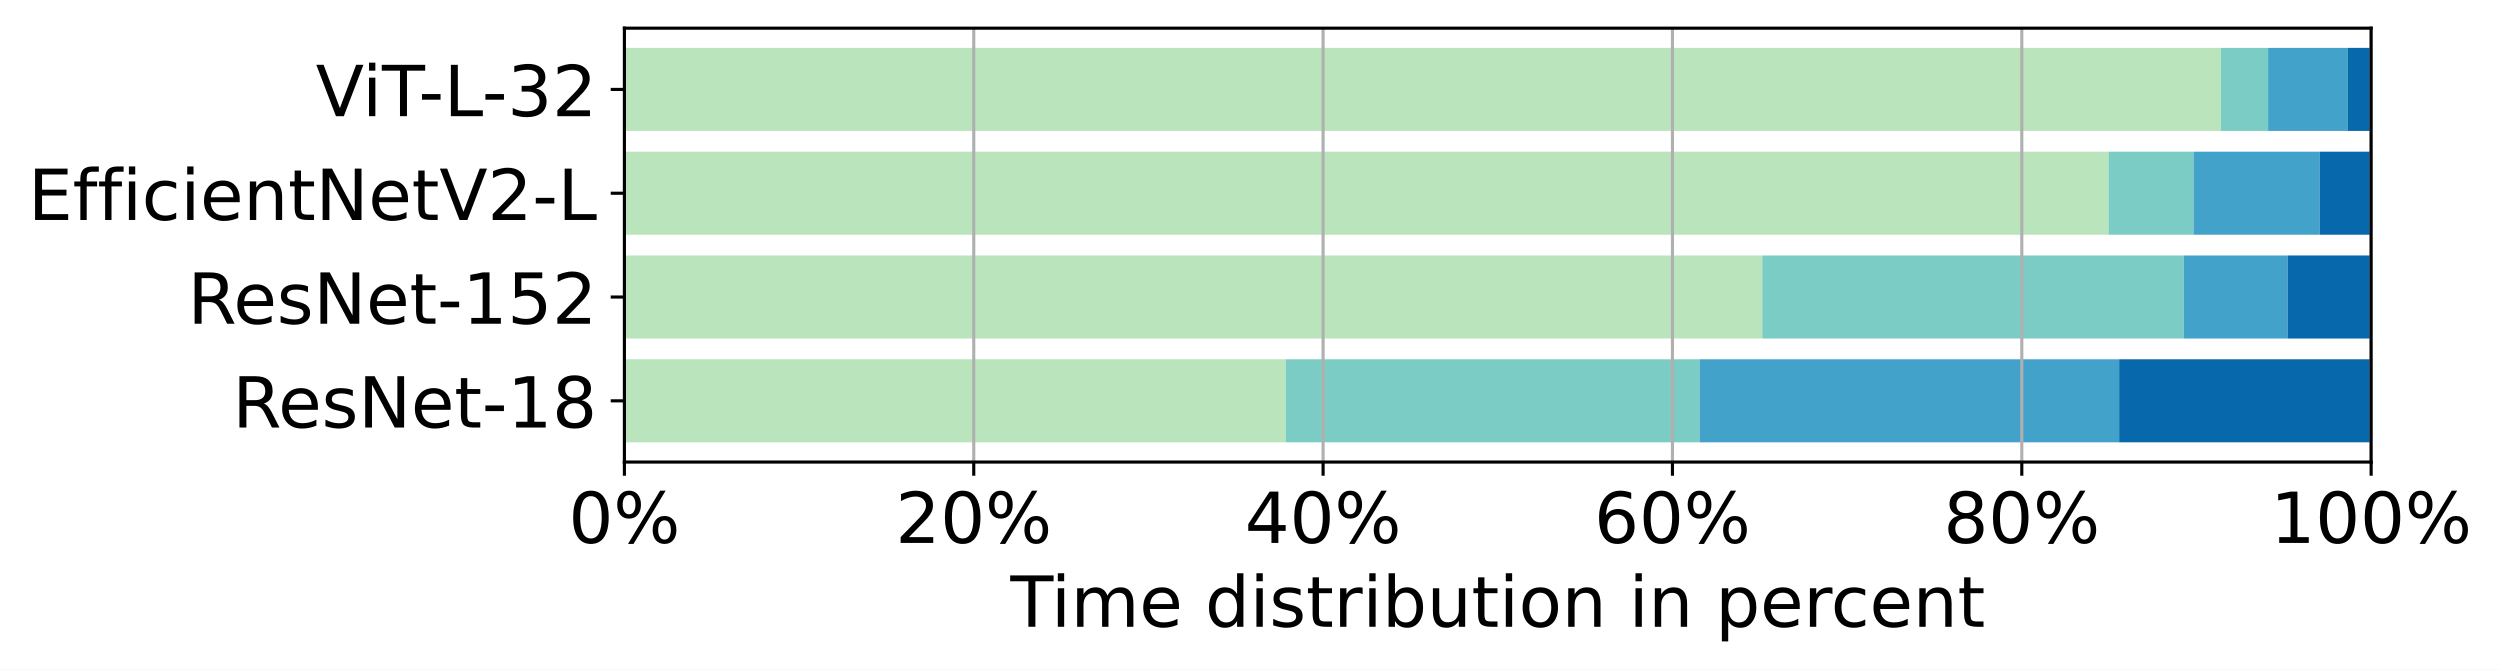
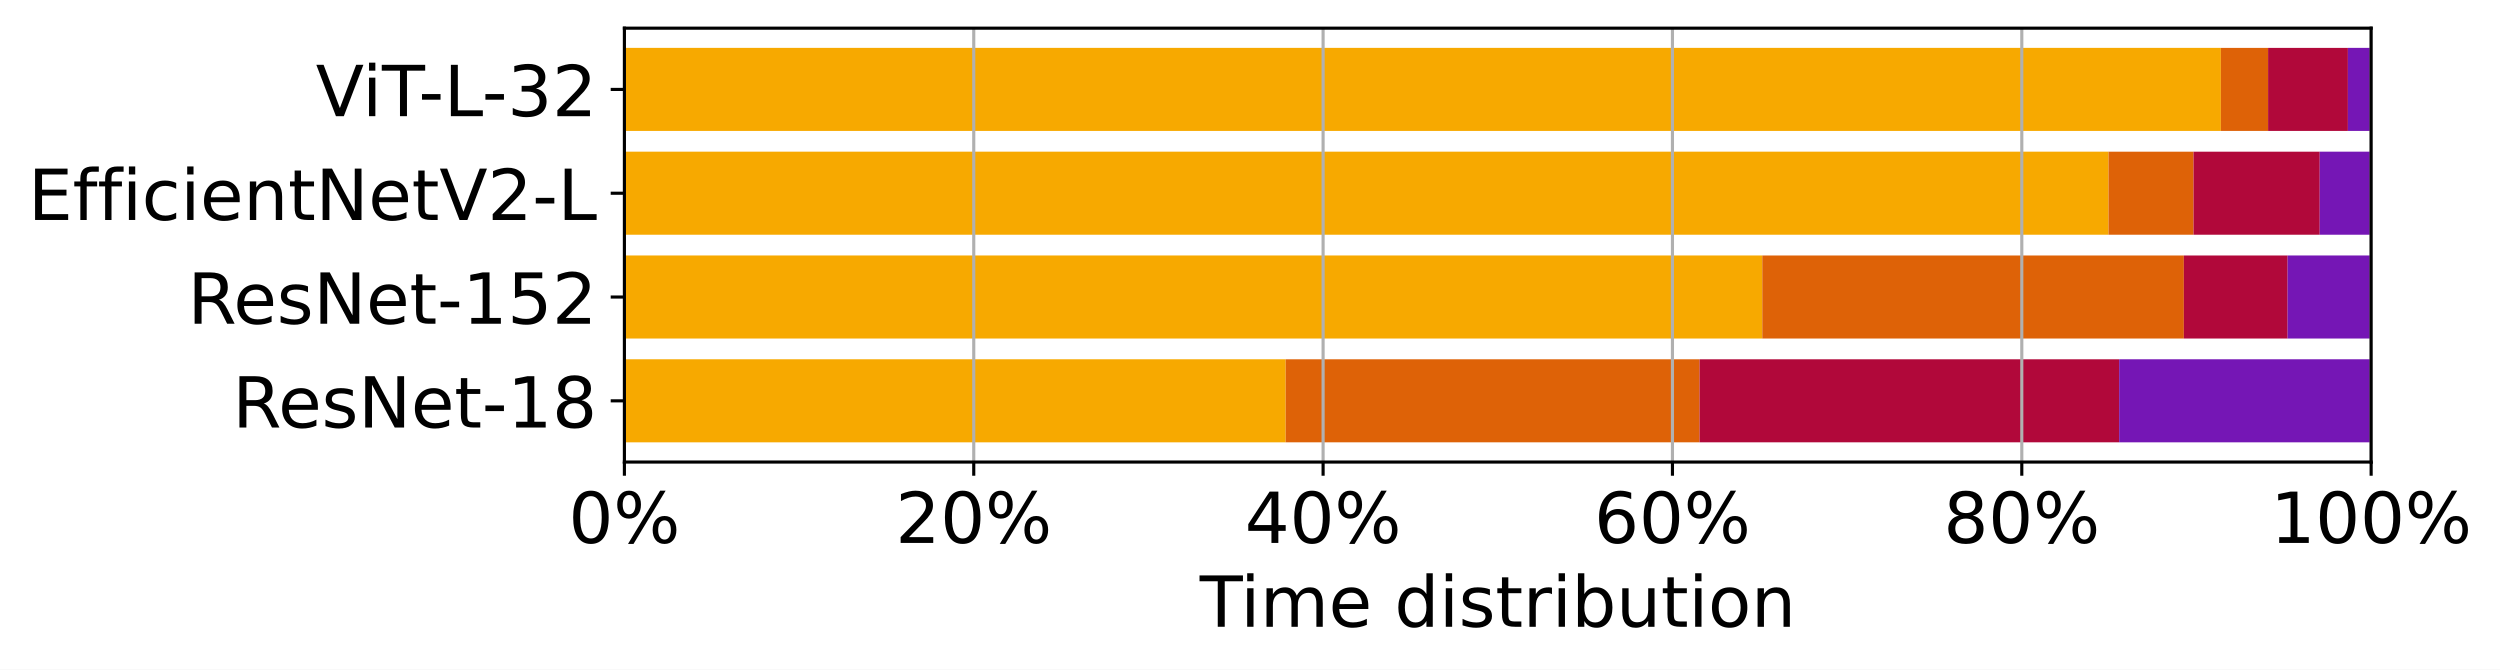
<svg xmlns="http://www.w3.org/2000/svg" xmlns:xlink="http://www.w3.org/1999/xlink" width="638.903pt" height="171.121pt" viewBox="0 0 638.903 171.121" version="1.1">
  <defs>
    <style type="text/css">*{stroke-linejoin: round; stroke-linecap: butt}</style>
  </defs>
  <g id="figure_1">
    <g id="patch_1">
      <path d="M 0 171.121  L 638.903 171.121  L 638.903 0  L 0 0  z " style="fill: #ffffff" />
    </g>
    <g id="axes_1">
      <g id="patch_2">
        <path d="M 159.572 118.08  L 605.972 118.08  L 605.972 7.2  L 159.572 7.2  z " style="fill: #ffffff" />
      </g>
      <g id="patch_3">
-         <path d="M 159.572 113.04  L 328.567 113.04  L 328.567 91.819  L 159.572 91.819  z " clip-path="url(#p3761adf9e6)" style="fill: #bae4bc" />
+         <path d="M 159.572 113.04  L 328.567 113.04  L 328.567 91.819  L 159.572 91.819  z " clip-path="url(#pf8bf18ed53)" style="fill: #f7a900" />
      </g>
      <g id="patch_4">
-         <path d="M 328.567 113.04  L 434.342 113.04  L 434.342 91.819  L 328.567 91.819  z " clip-path="url(#p3761adf9e6)" style="fill: #7bccc4" />
+         <path d="M 328.567 113.04  L 434.342 113.04  L 434.342 91.819  L 328.567 91.819  z " clip-path="url(#pf8bf18ed53)" style="fill: #de6207" />
      </g>
      <g id="patch_5">
-         <path d="M 434.342 113.04  L 541.574 113.04  L 541.574 91.819  L 434.342 91.819  z " clip-path="url(#p3761adf9e6)" style="fill: #43a2ca" />
+         <path d="M 434.342 113.04  L 541.574 113.04  L 541.574 91.819  L 434.342 91.819  z " clip-path="url(#pf8bf18ed53)" style="fill: #b1083a" />
      </g>
      <g id="patch_6">
-         <path d="M 541.574 113.04  L 605.972 113.04  L 605.972 91.819  L 541.574 91.819  z " clip-path="url(#p3761adf9e6)" style="fill: #0868ac" />
+         <path d="M 541.574 113.04  L 605.972 113.04  L 605.972 91.819  L 541.574 91.819  z " clip-path="url(#pf8bf18ed53)" style="fill: #7516b5" />
      </g>
      <g id="patch_7">
-         <path d="M 159.572 86.514  L 450.372 86.514  L 450.372 65.293  L 159.572 65.293  z " clip-path="url(#p3761adf9e6)" style="fill: #bae4bc" />
+         <path d="M 159.572 86.514  L 450.372 86.514  L 450.372 65.293  L 159.572 65.293  z " clip-path="url(#pf8bf18ed53)" style="fill: #f7a900" />
      </g>
      <g id="patch_8">
-         <path d="M 450.372 86.514  L 558.109 86.514  L 558.109 65.293  L 450.372 65.293  z " clip-path="url(#p3761adf9e6)" style="fill: #7bccc4" />
+         <path d="M 450.372 86.514  L 558.109 86.514  L 558.109 65.293  L 450.372 65.293  z " clip-path="url(#pf8bf18ed53)" style="fill: #de6207" />
      </g>
      <g id="patch_9">
-         <path d="M 558.109 86.514  L 584.632 86.514  L 584.632 65.293  L 558.109 65.293  z " clip-path="url(#p3761adf9e6)" style="fill: #43a2ca" />
+         <path d="M 558.109 86.514  L 584.632 86.514  L 584.632 65.293  L 558.109 65.293  z " clip-path="url(#pf8bf18ed53)" style="fill: #b1083a" />
      </g>
      <g id="patch_10">
-         <path d="M 584.632 86.514  L 605.972 86.514  L 605.972 65.293  L 584.632 65.293  z " clip-path="url(#p3761adf9e6)" style="fill: #0868ac" />
+         <path d="M 584.632 86.514  L 605.972 86.514  L 605.972 65.293  L 584.632 65.293  z " clip-path="url(#pf8bf18ed53)" style="fill: #7516b5" />
      </g>
      <g id="patch_11">
-         <path d="M 159.572 59.987  L 538.861 59.987  L 538.861 38.766  L 159.572 38.766  z " clip-path="url(#p3761adf9e6)" style="fill: #bae4bc" />
+         <path d="M 159.572 59.987  L 538.861 59.987  L 538.861 38.766  L 159.572 38.766  z " clip-path="url(#pf8bf18ed53)" style="fill: #f7a900" />
      </g>
      <g id="patch_12">
-         <path d="M 538.861 59.987  L 560.584 59.987  L 560.584 38.766  L 538.861 38.766  z " clip-path="url(#p3761adf9e6)" style="fill: #7bccc4" />
+         <path d="M 538.861 59.987  L 560.584 59.987  L 560.584 38.766  L 538.861 38.766  z " clip-path="url(#pf8bf18ed53)" style="fill: #de6207" />
      </g>
      <g id="patch_13">
-         <path d="M 560.584 59.987  L 592.835 59.987  L 592.835 38.766  L 560.584 38.766  z " clip-path="url(#p3761adf9e6)" style="fill: #43a2ca" />
+         <path d="M 560.584 59.987  L 592.835 59.987  L 592.835 38.766  L 560.584 38.766  z " clip-path="url(#pf8bf18ed53)" style="fill: #b1083a" />
      </g>
      <g id="patch_14">
-         <path d="M 592.835 59.987  L 605.972 59.987  L 605.972 38.766  L 592.835 38.766  z " clip-path="url(#p3761adf9e6)" style="fill: #0868ac" />
+         <path d="M 592.835 59.987  L 605.972 59.987  L 605.972 38.766  L 592.835 38.766  z " clip-path="url(#pf8bf18ed53)" style="fill: #7516b5" />
      </g>
      <g id="patch_15">
-         <path d="M 159.572 33.461  L 567.574 33.461  L 567.574 12.24  L 159.572 12.24  z " clip-path="url(#p3761adf9e6)" style="fill: #bae4bc" />
+         <path d="M 159.572 33.461  L 567.574 33.461  L 567.574 12.24  L 159.572 12.24  z " clip-path="url(#pf8bf18ed53)" style="fill: #f7a900" />
      </g>
      <g id="patch_16">
-         <path d="M 567.574 33.461  L 579.637 33.461  L 579.637 12.24  L 567.574 12.24  z " clip-path="url(#p3761adf9e6)" style="fill: #7bccc4" />
+         <path d="M 567.574 33.461  L 579.637 33.461  L 579.637 12.24  L 567.574 12.24  z " clip-path="url(#pf8bf18ed53)" style="fill: #de6207" />
      </g>
      <g id="patch_17">
-         <path d="M 579.637 33.461  L 600.032 33.461  L 600.032 12.24  L 579.637 12.24  z " clip-path="url(#p3761adf9e6)" style="fill: #43a2ca" />
+         <path d="M 579.637 33.461  L 600.032 33.461  L 600.032 12.24  L 579.637 12.24  z " clip-path="url(#pf8bf18ed53)" style="fill: #b1083a" />
      </g>
      <g id="patch_18">
-         <path d="M 600.032 33.461  L 605.972 33.461  L 605.972 12.24  L 600.032 12.24  z " clip-path="url(#p3761adf9e6)" style="fill: #0868ac" />
+         <path d="M 600.032 33.461  L 605.972 33.461  L 605.972 12.24  L 600.032 12.24  z " clip-path="url(#pf8bf18ed53)" style="fill: #7516b5" />
      </g>
      <g id="matplotlib.axis_1">
        <g id="xtick_1">
          <g id="line2d_1">
-             <path d="M 159.572 118.08  L 159.572 7.2  " clip-path="url(#p3761adf9e6)" style="fill: none; stroke: #b0b0b0; stroke-width: 0.8; stroke-linecap: square" />
+             <path d="M 159.572 118.08  L 159.572 7.2  " clip-path="url(#pf8bf18ed53)" style="fill: none; stroke: #b0b0b0; stroke-width: 0.8; stroke-linecap: square" />
          </g>
          <g id="line2d_2">
            <defs>
-               <path id="m914baf6af8" d="M 0 0  L 0 3.5  " style="stroke: #000000; stroke-width: 0.8" />
+               <path id="m2db64dc1d5" d="M 0 0  L 0 3.5  " style="stroke: #000000; stroke-width: 0.8" />
            </defs>
            <g>
-               <use xlink:href="#m914baf6af8" x="159.572" y="118.08" style="stroke: #000000; stroke-width: 0.8" />
+               <use xlink:href="#m2db64dc1d5" x="159.572" y="118.08" style="stroke: #000000; stroke-width: 0.8" />
            </g>
          </g>
          <g id="text_1">
            <g transform="translate(145.2948 138.7572) scale(0.18 -0.18)">
              <defs>
                <path id="DejaVuSans-30" d="M 2034 4250  Q 1547 4250 1301 3770  Q 1056 3291 1056 2328  Q 1056 1369 1301 889  Q 1547 409 2034 409  Q 2525 409 2770 889  Q 3016 1369 3016 2328  Q 3016 3291 2770 3770  Q 2525 4250 2034 4250  z M 2034 4750  Q 2819 4750 3233 4129  Q 3647 3509 3647 2328  Q 3647 1150 3233 529  Q 2819 -91 2034 -91  Q 1250 -91 836 529  Q 422 1150 422 2328  Q 422 3509 836 4129  Q 1250 4750 2034 4750  z " transform="scale(0.015625)" />
                <path id="DejaVuSans-25" d="M 4653 2053  Q 4381 2053 4226 1822  Q 4072 1591 4072 1178  Q 4072 772 4226 539  Q 4381 306 4653 306  Q 4919 306 5073 539  Q 5228 772 5228 1178  Q 5228 1588 5073 1820  Q 4919 2053 4653 2053  z M 4653 2450  Q 5147 2450 5437 2106  Q 5728 1763 5728 1178  Q 5728 594 5436 251  Q 5144 -91 4653 -91  Q 4153 -91 3862 251  Q 3572 594 3572 1178  Q 3572 1766 3864 2108  Q 4156 2450 4653 2450  z M 1428 4353  Q 1159 4353 1004 4120  Q 850 3888 850 3481  Q 850 3069 1003 2837  Q 1156 2606 1428 2606  Q 1700 2606 1854 2837  Q 2009 3069 2009 3481  Q 2009 3884 1853 4118  Q 1697 4353 1428 4353  z M 4250 4750  L 4750 4750  L 1831 -91  L 1331 -91  L 4250 4750  z M 1428 4750  Q 1922 4750 2215 4408  Q 2509 4066 2509 3481  Q 2509 2891 2217 2550  Q 1925 2209 1428 2209  Q 931 2209 642 2551  Q 353 2894 353 3481  Q 353 4063 643 4406  Q 934 4750 1428 4750  z " transform="scale(0.015625)" />
              </defs>
              <use xlink:href="#DejaVuSans-30" />
              <use xlink:href="#DejaVuSans-25" x="63.623" />
            </g>
          </g>
        </g>
        <g id="xtick_2">
          <g id="line2d_3">
-             <path d="M 248.852 118.08  L 248.852 7.2  " clip-path="url(#p3761adf9e6)" style="fill: none; stroke: #b0b0b0; stroke-width: 0.8; stroke-linecap: square" />
+             <path d="M 248.852 118.08  L 248.852 7.2  " clip-path="url(#pf8bf18ed53)" style="fill: none; stroke: #b0b0b0; stroke-width: 0.8; stroke-linecap: square" />
          </g>
          <g id="line2d_4">
            <g>
-               <use xlink:href="#m914baf6af8" x="248.852" y="118.08" style="stroke: #000000; stroke-width: 0.8" />
+               <use xlink:href="#m2db64dc1d5" x="248.852" y="118.08" style="stroke: #000000; stroke-width: 0.8" />
            </g>
          </g>
          <g id="text_2">
            <g transform="translate(228.8486 138.7572) scale(0.18 -0.18)">
              <defs>
                <path id="DejaVuSans-32" d="M 1228 531  L 3431 531  L 3431 0  L 469 0  L 469 531  Q 828 903 1448 1529  Q 2069 2156 2228 2338  Q 2531 2678 2651 2914  Q 2772 3150 2772 3378  Q 2772 3750 2511 3984  Q 2250 4219 1831 4219  Q 1534 4219 1204 4116  Q 875 4013 500 3803  L 500 4441  Q 881 4594 1212 4672  Q 1544 4750 1819 4750  Q 2544 4750 2975 4387  Q 3406 4025 3406 3419  Q 3406 3131 3298 2873  Q 3191 2616 2906 2266  Q 2828 2175 2409 1742  Q 1991 1309 1228 531  z " transform="scale(0.015625)" />
              </defs>
              <use xlink:href="#DejaVuSans-32" />
              <use xlink:href="#DejaVuSans-30" x="63.623" />
              <use xlink:href="#DejaVuSans-25" x="127.246" />
            </g>
          </g>
        </g>
        <g id="xtick_3">
          <g id="line2d_5">
-             <path d="M 338.132 118.08  L 338.132 7.2  " clip-path="url(#p3761adf9e6)" style="fill: none; stroke: #b0b0b0; stroke-width: 0.8; stroke-linecap: square" />
+             <path d="M 338.132 118.08  L 338.132 7.2  " clip-path="url(#pf8bf18ed53)" style="fill: none; stroke: #b0b0b0; stroke-width: 0.8; stroke-linecap: square" />
          </g>
          <g id="line2d_6">
            <g>
-               <use xlink:href="#m914baf6af8" x="338.132" y="118.08" style="stroke: #000000; stroke-width: 0.8" />
+               <use xlink:href="#m2db64dc1d5" x="338.132" y="118.08" style="stroke: #000000; stroke-width: 0.8" />
            </g>
          </g>
          <g id="text_3">
            <g transform="translate(318.1286 138.7572) scale(0.18 -0.18)">
              <defs>
                <path id="DejaVuSans-34" d="M 2419 4116  L 825 1625  L 2419 1625  L 2419 4116  z M 2253 4666  L 3047 4666  L 3047 1625  L 3713 1625  L 3713 1100  L 3047 1100  L 3047 0  L 2419 0  L 2419 1100  L 313 1100  L 313 1709  L 2253 4666  z " transform="scale(0.015625)" />
              </defs>
              <use xlink:href="#DejaVuSans-34" />
              <use xlink:href="#DejaVuSans-30" x="63.623" />
              <use xlink:href="#DejaVuSans-25" x="127.246" />
            </g>
          </g>
        </g>
        <g id="xtick_4">
          <g id="line2d_7">
-             <path d="M 427.413 118.08  L 427.413 7.2  " clip-path="url(#p3761adf9e6)" style="fill: none; stroke: #b0b0b0; stroke-width: 0.8; stroke-linecap: square" />
+             <path d="M 427.413 118.08  L 427.413 7.2  " clip-path="url(#pf8bf18ed53)" style="fill: none; stroke: #b0b0b0; stroke-width: 0.8; stroke-linecap: square" />
          </g>
          <g id="line2d_8">
            <g>
-               <use xlink:href="#m914baf6af8" x="427.413" y="118.08" style="stroke: #000000; stroke-width: 0.8" />
+               <use xlink:href="#m2db64dc1d5" x="427.413" y="118.08" style="stroke: #000000; stroke-width: 0.8" />
            </g>
          </g>
          <g id="text_4">
            <g transform="translate(407.4086 138.7572) scale(0.18 -0.18)">
              <defs>
                <path id="DejaVuSans-36" d="M 2113 2584  Q 1688 2584 1439 2293  Q 1191 2003 1191 1497  Q 1191 994 1439 701  Q 1688 409 2113 409  Q 2538 409 2786 701  Q 3034 994 3034 1497  Q 3034 2003 2786 2293  Q 2538 2584 2113 2584  z M 3366 4563  L 3366 3988  Q 3128 4100 2886 4159  Q 2644 4219 2406 4219  Q 1781 4219 1451 3797  Q 1122 3375 1075 2522  Q 1259 2794 1537 2939  Q 1816 3084 2150 3084  Q 2853 3084 3261 2657  Q 3669 2231 3669 1497  Q 3669 778 3244 343  Q 2819 -91 2113 -91  Q 1303 -91 875 529  Q 447 1150 447 2328  Q 447 3434 972 4092  Q 1497 4750 2381 4750  Q 2619 4750 2861 4703  Q 3103 4656 3366 4563  z " transform="scale(0.015625)" />
              </defs>
              <use xlink:href="#DejaVuSans-36" />
              <use xlink:href="#DejaVuSans-30" x="63.623" />
              <use xlink:href="#DejaVuSans-25" x="127.246" />
            </g>
          </g>
        </g>
        <g id="xtick_5">
          <g id="line2d_9">
-             <path d="M 516.692 118.08  L 516.692 7.2  " clip-path="url(#p3761adf9e6)" style="fill: none; stroke: #b0b0b0; stroke-width: 0.8; stroke-linecap: square" />
+             <path d="M 516.692 118.08  L 516.692 7.2  " clip-path="url(#pf8bf18ed53)" style="fill: none; stroke: #b0b0b0; stroke-width: 0.8; stroke-linecap: square" />
          </g>
          <g id="line2d_10">
            <g>
-               <use xlink:href="#m914baf6af8" x="516.692" y="118.08" style="stroke: #000000; stroke-width: 0.8" />
+               <use xlink:href="#m2db64dc1d5" x="516.692" y="118.08" style="stroke: #000000; stroke-width: 0.8" />
            </g>
          </g>
          <g id="text_5">
            <g transform="translate(496.6886 138.7572) scale(0.18 -0.18)">
              <defs>
                <path id="DejaVuSans-38" d="M 2034 2216  Q 1584 2216 1326 1975  Q 1069 1734 1069 1313  Q 1069 891 1326 650  Q 1584 409 2034 409  Q 2484 409 2743 651  Q 3003 894 3003 1313  Q 3003 1734 2745 1975  Q 2488 2216 2034 2216  z M 1403 2484  Q 997 2584 770 2862  Q 544 3141 544 3541  Q 544 4100 942 4425  Q 1341 4750 2034 4750  Q 2731 4750 3128 4425  Q 3525 4100 3525 3541  Q 3525 3141 3298 2862  Q 3072 2584 2669 2484  Q 3125 2378 3379 2068  Q 3634 1759 3634 1313  Q 3634 634 3220 271  Q 2806 -91 2034 -91  Q 1263 -91 848 271  Q 434 634 434 1313  Q 434 1759 690 2068  Q 947 2378 1403 2484  z M 1172 3481  Q 1172 3119 1398 2916  Q 1625 2713 2034 2713  Q 2441 2713 2670 2916  Q 2900 3119 2900 3481  Q 2900 3844 2670 4047  Q 2441 4250 2034 4250  Q 1625 4250 1398 4047  Q 1172 3844 1172 3481  z " transform="scale(0.015625)" />
              </defs>
              <use xlink:href="#DejaVuSans-38" />
              <use xlink:href="#DejaVuSans-30" x="63.623" />
              <use xlink:href="#DejaVuSans-25" x="127.246" />
            </g>
          </g>
        </g>
        <g id="xtick_6">
          <g id="line2d_11">
-             <path d="M 605.972 118.08  L 605.972 7.2  " clip-path="url(#p3761adf9e6)" style="fill: none; stroke: #b0b0b0; stroke-width: 0.8; stroke-linecap: square" />
+             <path d="M 605.972 118.08  L 605.972 7.2  " clip-path="url(#pf8bf18ed53)" style="fill: none; stroke: #b0b0b0; stroke-width: 0.8; stroke-linecap: square" />
          </g>
          <g id="line2d_12">
            <g>
-               <use xlink:href="#m914baf6af8" x="605.972" y="118.08" style="stroke: #000000; stroke-width: 0.8" />
+               <use xlink:href="#m2db64dc1d5" x="605.972" y="118.08" style="stroke: #000000; stroke-width: 0.8" />
            </g>
          </g>
          <g id="text_6">
            <g transform="translate(580.2423 138.7572) scale(0.18 -0.18)">
              <defs>
                <path id="DejaVuSans-31" d="M 794 531  L 1825 531  L 1825 4091  L 703 3866  L 703 4441  L 1819 4666  L 2450 4666  L 2450 531  L 3481 531  L 3481 0  L 794 0  L 794 531  z " transform="scale(0.015625)" />
              </defs>
              <use xlink:href="#DejaVuSans-31" />
              <use xlink:href="#DejaVuSans-30" x="63.623" />
              <use xlink:href="#DejaVuSans-30" x="127.246" />
              <use xlink:href="#DejaVuSans-25" x="190.869" />
            </g>
          </g>
        </g>
        <g id="text_7">
-           <g transform="translate(258.2125 160.1778) scale(0.18 -0.18)">
+           <g transform="translate(306.6044 160.1778) scale(0.18 -0.18)">
            <defs>
              <path id="DejaVuSans-54" d="M -19 4666  L 3928 4666  L 3928 4134  L 2272 4134  L 2272 0  L 1638 0  L 1638 4134  L -19 4134  L -19 4666  z " transform="scale(0.015625)" />
              <path id="DejaVuSans-69" d="M 603 3500  L 1178 3500  L 1178 0  L 603 0  L 603 3500  z M 603 4863  L 1178 4863  L 1178 4134  L 603 4134  L 603 4863  z " transform="scale(0.015625)" />
              <path id="DejaVuSans-6d" d="M 3328 2828  Q 3544 3216 3844 3400  Q 4144 3584 4550 3584  Q 5097 3584 5394 3201  Q 5691 2819 5691 2113  L 5691 0  L 5113 0  L 5113 2094  Q 5113 2597 4934 2840  Q 4756 3084 4391 3084  Q 3944 3084 3684 2787  Q 3425 2491 3425 1978  L 3425 0  L 2847 0  L 2847 2094  Q 2847 2600 2669 2842  Q 2491 3084 2119 3084  Q 1678 3084 1418 2786  Q 1159 2488 1159 1978  L 1159 0  L 581 0  L 581 3500  L 1159 3500  L 1159 2956  Q 1356 3278 1631 3431  Q 1906 3584 2284 3584  Q 2666 3584 2933 3390  Q 3200 3197 3328 2828  z " transform="scale(0.015625)" />
              <path id="DejaVuSans-65" d="M 3597 1894  L 3597 1613  L 953 1613  Q 991 1019 1311 708  Q 1631 397 2203 397  Q 2534 397 2845 478  Q 3156 559 3463 722  L 3463 178  Q 3153 47 2828 -22  Q 2503 -91 2169 -91  Q 1331 -91 842 396  Q 353 884 353 1716  Q 353 2575 817 3079  Q 1281 3584 2069 3584  Q 2775 3584 3186 3129  Q 3597 2675 3597 1894  z M 3022 2063  Q 3016 2534 2758 2815  Q 2500 3097 2075 3097  Q 1594 3097 1305 2825  Q 1016 2553 972 2059  L 3022 2063  z " transform="scale(0.015625)" />
              <path id="DejaVuSans-20" transform="scale(0.015625)" />
              <path id="DejaVuSans-64" d="M 2906 2969  L 2906 4863  L 3481 4863  L 3481 0  L 2906 0  L 2906 525  Q 2725 213 2448 61  Q 2172 -91 1784 -91  Q 1150 -91 751 415  Q 353 922 353 1747  Q 353 2572 751 3078  Q 1150 3584 1784 3584  Q 2172 3584 2448 3432  Q 2725 3281 2906 2969  z M 947 1747  Q 947 1113 1208 752  Q 1469 391 1925 391  Q 2381 391 2643 752  Q 2906 1113 2906 1747  Q 2906 2381 2643 2742  Q 2381 3103 1925 3103  Q 1469 3103 1208 2742  Q 947 2381 947 1747  z " transform="scale(0.015625)" />
              <path id="DejaVuSans-73" d="M 2834 3397  L 2834 2853  Q 2591 2978 2328 3040  Q 2066 3103 1784 3103  Q 1356 3103 1142 2972  Q 928 2841 928 2578  Q 928 2378 1081 2264  Q 1234 2150 1697 2047  L 1894 2003  Q 2506 1872 2764 1633  Q 3022 1394 3022 966  Q 3022 478 2636 193  Q 2250 -91 1575 -91  Q 1294 -91 989 -36  Q 684 19 347 128  L 347 722  Q 666 556 975 473  Q 1284 391 1588 391  Q 1994 391 2212 530  Q 2431 669 2431 922  Q 2431 1156 2273 1281  Q 2116 1406 1581 1522  L 1381 1569  Q 847 1681 609 1914  Q 372 2147 372 2553  Q 372 3047 722 3315  Q 1072 3584 1716 3584  Q 2034 3584 2315 3537  Q 2597 3491 2834 3397  z " transform="scale(0.015625)" />
              <path id="DejaVuSans-74" d="M 1172 4494  L 1172 3500  L 2356 3500  L 2356 3053  L 1172 3053  L 1172 1153  Q 1172 725 1289 603  Q 1406 481 1766 481  L 2356 481  L 2356 0  L 1766 0  Q 1100 0 847 248  Q 594 497 594 1153  L 594 3053  L 172 3053  L 172 3500  L 594 3500  L 594 4494  L 1172 4494  z " transform="scale(0.015625)" />
              <path id="DejaVuSans-72" d="M 2631 2963  Q 2534 3019 2420 3045  Q 2306 3072 2169 3072  Q 1681 3072 1420 2755  Q 1159 2438 1159 1844  L 1159 0  L 581 0  L 581 3500  L 1159 3500  L 1159 2956  Q 1341 3275 1631 3429  Q 1922 3584 2338 3584  Q 2397 3584 2469 3576  Q 2541 3569 2628 3553  L 2631 2963  z " transform="scale(0.015625)" />
              <path id="DejaVuSans-62" d="M 3116 1747  Q 3116 2381 2855 2742  Q 2594 3103 2138 3103  Q 1681 3103 1420 2742  Q 1159 2381 1159 1747  Q 1159 1113 1420 752  Q 1681 391 2138 391  Q 2594 391 2855 752  Q 3116 1113 3116 1747  z M 1159 2969  Q 1341 3281 1617 3432  Q 1894 3584 2278 3584  Q 2916 3584 3314 3078  Q 3713 2572 3713 1747  Q 3713 922 3314 415  Q 2916 -91 2278 -91  Q 1894 -91 1617 61  Q 1341 213 1159 525  L 1159 0  L 581 0  L 581 4863  L 1159 4863  L 1159 2969  z " transform="scale(0.015625)" />
              <path id="DejaVuSans-75" d="M 544 1381  L 544 3500  L 1119 3500  L 1119 1403  Q 1119 906 1312 657  Q 1506 409 1894 409  Q 2359 409 2629 706  Q 2900 1003 2900 1516  L 2900 3500  L 3475 3500  L 3475 0  L 2900 0  L 2900 538  Q 2691 219 2414 64  Q 2138 -91 1772 -91  Q 1169 -91 856 284  Q 544 659 544 1381  z M 1991 3584  L 1991 3584  z " transform="scale(0.015625)" />
              <path id="DejaVuSans-6f" d="M 1959 3097  Q 1497 3097 1228 2736  Q 959 2375 959 1747  Q 959 1119 1226 758  Q 1494 397 1959 397  Q 2419 397 2687 759  Q 2956 1122 2956 1747  Q 2956 2369 2687 2733  Q 2419 3097 1959 3097  z M 1959 3584  Q 2709 3584 3137 3096  Q 3566 2609 3566 1747  Q 3566 888 3137 398  Q 2709 -91 1959 -91  Q 1206 -91 779 398  Q 353 888 353 1747  Q 353 2609 779 3096  Q 1206 3584 1959 3584  z " transform="scale(0.015625)" />
              <path id="DejaVuSans-6e" d="M 3513 2113  L 3513 0  L 2938 0  L 2938 2094  Q 2938 2591 2744 2837  Q 2550 3084 2163 3084  Q 1697 3084 1428 2787  Q 1159 2491 1159 1978  L 1159 0  L 581 0  L 581 3500  L 1159 3500  L 1159 2956  Q 1366 3272 1645 3428  Q 1925 3584 2291 3584  Q 2894 3584 3203 3211  Q 3513 2838 3513 2113  z " transform="scale(0.015625)" />
-               <path id="DejaVuSans-70" d="M 1159 525  L 1159 -1331  L 581 -1331  L 581 3500  L 1159 3500  L 1159 2969  Q 1341 3281 1617 3432  Q 1894 3584 2278 3584  Q 2916 3584 3314 3078  Q 3713 2572 3713 1747  Q 3713 922 3314 415  Q 2916 -91 2278 -91  Q 1894 -91 1617 61  Q 1341 213 1159 525  z M 3116 1747  Q 3116 2381 2855 2742  Q 2594 3103 2138 3103  Q 1681 3103 1420 2742  Q 1159 2381 1159 1747  Q 1159 1113 1420 752  Q 1681 391 2138 391  Q 2594 391 2855 752  Q 3116 1113 3116 1747  z " transform="scale(0.015625)" />
-               <path id="DejaVuSans-63" d="M 3122 3366  L 3122 2828  Q 2878 2963 2633 3030  Q 2388 3097 2138 3097  Q 1578 3097 1268 2742  Q 959 2388 959 1747  Q 959 1106 1268 751  Q 1578 397 2138 397  Q 2388 397 2633 464  Q 2878 531 3122 666  L 3122 134  Q 2881 22 2623 -34  Q 2366 -91 2075 -91  Q 1284 -91 818 406  Q 353 903 353 1747  Q 353 2603 823 3093  Q 1294 3584 2113 3584  Q 2378 3584 2631 3529  Q 2884 3475 3122 3366  z " transform="scale(0.015625)" />
            </defs>
            <use xlink:href="#DejaVuSans-54" />
            <use xlink:href="#DejaVuSans-69" x="57.959" />
            <use xlink:href="#DejaVuSans-6d" x="85.742" />
            <use xlink:href="#DejaVuSans-65" x="183.154" />
            <use xlink:href="#DejaVuSans-20" x="244.678" />
            <use xlink:href="#DejaVuSans-64" x="276.465" />
            <use xlink:href="#DejaVuSans-69" x="339.941" />
            <use xlink:href="#DejaVuSans-73" x="367.725" />
            <use xlink:href="#DejaVuSans-74" x="419.824" />
            <use xlink:href="#DejaVuSans-72" x="459.033" />
            <use xlink:href="#DejaVuSans-69" x="500.146" />
            <use xlink:href="#DejaVuSans-62" x="527.93" />
            <use xlink:href="#DejaVuSans-75" x="591.406" />
            <use xlink:href="#DejaVuSans-74" x="654.785" />
            <use xlink:href="#DejaVuSans-69" x="693.994" />
            <use xlink:href="#DejaVuSans-6f" x="721.777" />
            <use xlink:href="#DejaVuSans-6e" x="782.959" />
-             <use xlink:href="#DejaVuSans-20" x="846.338" />
-             <use xlink:href="#DejaVuSans-69" x="878.125" />
-             <use xlink:href="#DejaVuSans-6e" x="905.908" />
-             <use xlink:href="#DejaVuSans-20" x="969.287" />
-             <use xlink:href="#DejaVuSans-70" x="1001.074" />
-             <use xlink:href="#DejaVuSans-65" x="1064.551" />
-             <use xlink:href="#DejaVuSans-72" x="1126.074" />
-             <use xlink:href="#DejaVuSans-63" x="1164.938" />
-             <use xlink:href="#DejaVuSans-65" x="1219.918" />
-             <use xlink:href="#DejaVuSans-6e" x="1281.441" />
-             <use xlink:href="#DejaVuSans-74" x="1344.82" />
          </g>
        </g>
      </g>
      <g id="matplotlib.axis_2">
        <g id="ytick_1">
          <g id="line2d_13">
            <defs>
-               <path id="mb0f997aec3" d="M 0 0  L -3.5 0  " style="stroke: #000000; stroke-width: 0.8" />
+               <path id="m7df3bc0bfe" d="M 0 0  L -3.5 0  " style="stroke: #000000; stroke-width: 0.8" />
            </defs>
            <g>
-               <use xlink:href="#mb0f997aec3" x="159.572" y="102.429" style="stroke: #000000; stroke-width: 0.8" />
+               <use xlink:href="#m7df3bc0bfe" x="159.572" y="102.429" style="stroke: #000000; stroke-width: 0.8" />
            </g>
          </g>
          <g id="text_8">
            <g transform="translate(59.42531 109.2681) scale(0.18 -0.18)">
              <defs>
                <path id="DejaVuSans-52" d="M 2841 2188  Q 3044 2119 3236 1894  Q 3428 1669 3622 1275  L 4263 0  L 3584 0  L 2988 1197  Q 2756 1666 2539 1819  Q 2322 1972 1947 1972  L 1259 1972  L 1259 0  L 628 0  L 628 4666  L 2053 4666  Q 2853 4666 3247 4331  Q 3641 3997 3641 3322  Q 3641 2881 3436 2590  Q 3231 2300 2841 2188  z M 1259 4147  L 1259 2491  L 2053 2491  Q 2509 2491 2742 2702  Q 2975 2913 2975 3322  Q 2975 3731 2742 3939  Q 2509 4147 2053 4147  L 1259 4147  z " transform="scale(0.015625)" />
                <path id="DejaVuSans-4e" d="M 628 4666  L 1478 4666  L 3547 763  L 3547 4666  L 4159 4666  L 4159 0  L 3309 0  L 1241 3903  L 1241 0  L 628 0  L 628 4666  z " transform="scale(0.015625)" />
                <path id="DejaVuSans-2d" d="M 313 2009  L 1997 2009  L 1997 1497  L 313 1497  L 313 2009  z " transform="scale(0.015625)" />
              </defs>
              <use xlink:href="#DejaVuSans-52" />
              <use xlink:href="#DejaVuSans-65" x="64.982" />
              <use xlink:href="#DejaVuSans-73" x="126.506" />
              <use xlink:href="#DejaVuSans-4e" x="178.605" />
              <use xlink:href="#DejaVuSans-65" x="253.41" />
              <use xlink:href="#DejaVuSans-74" x="314.934" />
              <use xlink:href="#DejaVuSans-2d" x="354.143" />
              <use xlink:href="#DejaVuSans-31" x="390.227" />
              <use xlink:href="#DejaVuSans-38" x="453.85" />
            </g>
          </g>
        </g>
        <g id="ytick_2">
          <g id="line2d_14">
            <g>
-               <use xlink:href="#mb0f997aec3" x="159.572" y="75.903" style="stroke: #000000; stroke-width: 0.8" />
+               <use xlink:href="#m7df3bc0bfe" x="159.572" y="75.903" style="stroke: #000000; stroke-width: 0.8" />
            </g>
          </g>
          <g id="text_9">
            <g transform="translate(47.97281 82.74175) scale(0.18 -0.18)">
              <defs>
                <path id="DejaVuSans-35" d="M 691 4666  L 3169 4666  L 3169 4134  L 1269 4134  L 1269 2991  Q 1406 3038 1543 3061  Q 1681 3084 1819 3084  Q 2600 3084 3056 2656  Q 3513 2228 3513 1497  Q 3513 744 3044 326  Q 2575 -91 1722 -91  Q 1428 -91 1123 -41  Q 819 9 494 109  L 494 744  Q 775 591 1075 516  Q 1375 441 1709 441  Q 2250 441 2565 725  Q 2881 1009 2881 1497  Q 2881 1984 2565 2268  Q 2250 2553 1709 2553  Q 1456 2553 1204 2497  Q 953 2441 691 2322  L 691 4666  z " transform="scale(0.015625)" />
              </defs>
              <use xlink:href="#DejaVuSans-52" />
              <use xlink:href="#DejaVuSans-65" x="64.982" />
              <use xlink:href="#DejaVuSans-73" x="126.506" />
              <use xlink:href="#DejaVuSans-4e" x="178.605" />
              <use xlink:href="#DejaVuSans-65" x="253.41" />
              <use xlink:href="#DejaVuSans-74" x="314.934" />
              <use xlink:href="#DejaVuSans-2d" x="354.143" />
              <use xlink:href="#DejaVuSans-31" x="390.227" />
              <use xlink:href="#DejaVuSans-35" x="453.85" />
              <use xlink:href="#DejaVuSans-32" x="517.473" />
            </g>
          </g>
        </g>
        <g id="ytick_3">
          <g id="line2d_15">
            <g>
-               <use xlink:href="#mb0f997aec3" x="159.572" y="49.377" style="stroke: #000000; stroke-width: 0.8" />
+               <use xlink:href="#m7df3bc0bfe" x="159.572" y="49.377" style="stroke: #000000; stroke-width: 0.8" />
            </g>
          </g>
          <g id="text_10">
            <g transform="translate(7.2 56.21544) scale(0.18 -0.18)">
              <defs>
                <path id="DejaVuSans-45" d="M 628 4666  L 3578 4666  L 3578 4134  L 1259 4134  L 1259 2753  L 3481 2753  L 3481 2222  L 1259 2222  L 1259 531  L 3634 531  L 3634 0  L 628 0  L 628 4666  z " transform="scale(0.015625)" />
                <path id="DejaVuSans-66" d="M 2375 4863  L 2375 4384  L 1825 4384  Q 1516 4384 1395 4259  Q 1275 4134 1275 3809  L 1275 3500  L 2222 3500  L 2222 3053  L 1275 3053  L 1275 0  L 697 0  L 697 3053  L 147 3053  L 147 3500  L 697 3500  L 697 3744  Q 697 4328 969 4595  Q 1241 4863 1831 4863  L 2375 4863  z " transform="scale(0.015625)" />
+                 <path id="DejaVuSans-63" d="M 3122 3366  L 3122 2828  Q 2878 2963 2633 3030  Q 2388 3097 2138 3097  Q 1578 3097 1268 2742  Q 959 2388 959 1747  Q 959 1106 1268 751  Q 1578 397 2138 397  Q 2388 397 2633 464  Q 2878 531 3122 666  L 3122 134  Q 2881 22 2623 -34  Q 2366 -91 2075 -91  Q 1284 -91 818 406  Q 353 903 353 1747  Q 353 2603 823 3093  Q 1294 3584 2113 3584  Q 2378 3584 2631 3529  Q 2884 3475 3122 3366  z " transform="scale(0.015625)" />
                <path id="DejaVuSans-56" d="M 1831 0  L 50 4666  L 709 4666  L 2188 738  L 3669 4666  L 4325 4666  L 2547 0  L 1831 0  z " transform="scale(0.015625)" />
                <path id="DejaVuSans-4c" d="M 628 4666  L 1259 4666  L 1259 531  L 3531 531  L 3531 0  L 628 0  L 628 4666  z " transform="scale(0.015625)" />
              </defs>
              <use xlink:href="#DejaVuSans-45" />
              <use xlink:href="#DejaVuSans-66" x="63.184" />
              <use xlink:href="#DejaVuSans-66" x="98.389" />
              <use xlink:href="#DejaVuSans-69" x="133.594" />
              <use xlink:href="#DejaVuSans-63" x="161.377" />
              <use xlink:href="#DejaVuSans-69" x="216.357" />
              <use xlink:href="#DejaVuSans-65" x="244.141" />
              <use xlink:href="#DejaVuSans-6e" x="305.664" />
              <use xlink:href="#DejaVuSans-74" x="369.043" />
              <use xlink:href="#DejaVuSans-4e" x="408.252" />
              <use xlink:href="#DejaVuSans-65" x="483.057" />
              <use xlink:href="#DejaVuSans-74" x="544.58" />
              <use xlink:href="#DejaVuSans-56" x="583.789" />
              <use xlink:href="#DejaVuSans-32" x="652.197" />
              <use xlink:href="#DejaVuSans-2d" x="715.82" />
              <use xlink:href="#DejaVuSans-4c" x="751.904" />
            </g>
          </g>
        </g>
        <g id="ytick_4">
          <g id="line2d_16">
            <g>
-               <use xlink:href="#mb0f997aec3" x="159.572" y="22.851" style="stroke: #000000; stroke-width: 0.8" />
+               <use xlink:href="#m7df3bc0bfe" x="159.572" y="22.851" style="stroke: #000000; stroke-width: 0.8" />
            </g>
          </g>
          <g id="text_11">
            <g transform="translate(80.70469 29.68912) scale(0.18 -0.18)">
              <defs>
                <path id="DejaVuSans-33" d="M 2597 2516  Q 3050 2419 3304 2112  Q 3559 1806 3559 1356  Q 3559 666 3084 287  Q 2609 -91 1734 -91  Q 1441 -91 1130 -33  Q 819 25 488 141  L 488 750  Q 750 597 1062 519  Q 1375 441 1716 441  Q 2309 441 2620 675  Q 2931 909 2931 1356  Q 2931 1769 2642 2001  Q 2353 2234 1838 2234  L 1294 2234  L 1294 2753  L 1863 2753  Q 2328 2753 2575 2939  Q 2822 3125 2822 3475  Q 2822 3834 2567 4026  Q 2313 4219 1838 4219  Q 1578 4219 1281 4162  Q 984 4106 628 3988  L 628 4550  Q 988 4650 1302 4700  Q 1616 4750 1894 4750  Q 2613 4750 3031 4423  Q 3450 4097 3450 3541  Q 3450 3153 3228 2886  Q 3006 2619 2597 2516  z " transform="scale(0.015625)" />
              </defs>
              <use xlink:href="#DejaVuSans-56" />
              <use xlink:href="#DejaVuSans-69" x="66.158" />
              <use xlink:href="#DejaVuSans-54" x="93.941" />
              <use xlink:href="#DejaVuSans-2d" x="145.9" />
              <use xlink:href="#DejaVuSans-4c" x="181.984" />
              <use xlink:href="#DejaVuSans-2d" x="235.947" />
              <use xlink:href="#DejaVuSans-33" x="272.031" />
              <use xlink:href="#DejaVuSans-32" x="335.654" />
            </g>
          </g>
        </g>
      </g>
      <g id="patch_19">
        <path d="M 159.572 118.08  L 159.572 7.2  " style="fill: none; stroke: #000000; stroke-width: 0.8; stroke-linejoin: miter; stroke-linecap: square" />
      </g>
      <g id="patch_20">
        <path d="M 605.972 118.08  L 605.972 7.2  " style="fill: none; stroke: #000000; stroke-width: 0.8; stroke-linejoin: miter; stroke-linecap: square" />
      </g>
      <g id="patch_21">
        <path d="M 159.572 118.08  L 605.972 118.08  " style="fill: none; stroke: #000000; stroke-width: 0.8; stroke-linejoin: miter; stroke-linecap: square" />
      </g>
      <g id="patch_22">
        <path d="M 159.572 7.2  L 605.972 7.2  " style="fill: none; stroke: #000000; stroke-width: 0.8; stroke-linejoin: miter; stroke-linecap: square" />
      </g>
    </g>
  </g>
  <defs>
-     <clipPath id="p3761adf9e6">
+     <clipPath id="pf8bf18ed53">
      <rect x="159.572" y="7.2" width="446.4" height="110.88" />
    </clipPath>
  </defs>
</svg>
